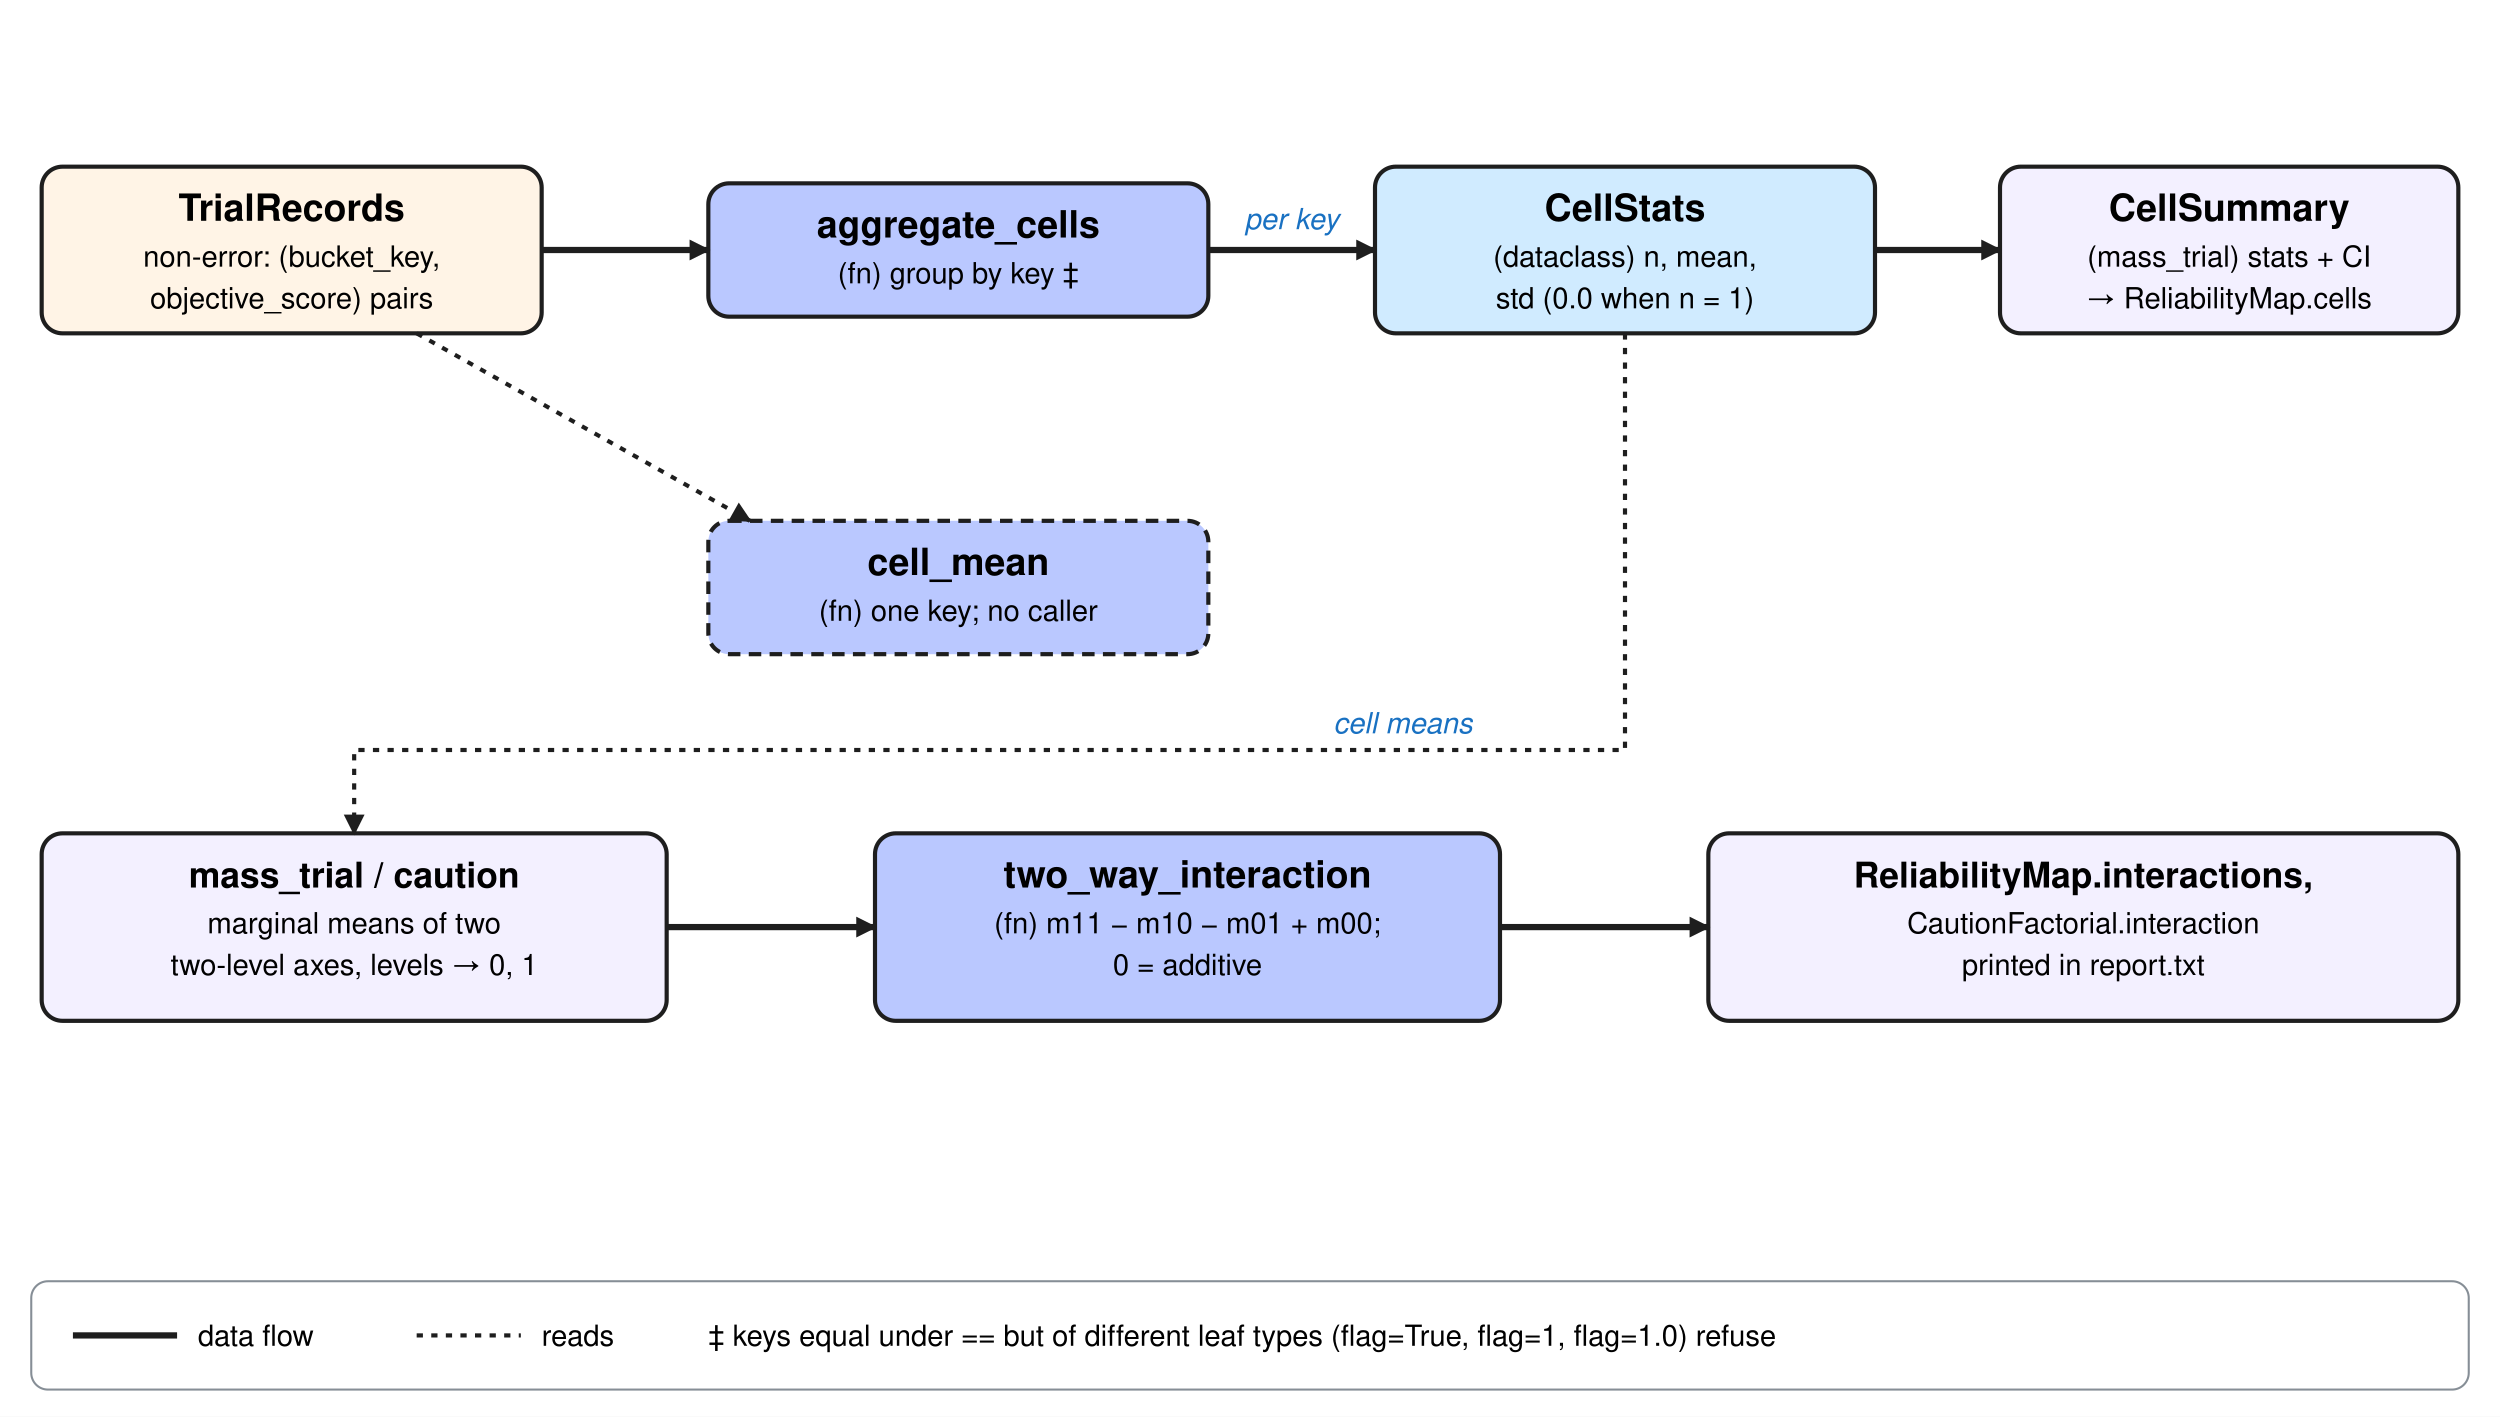
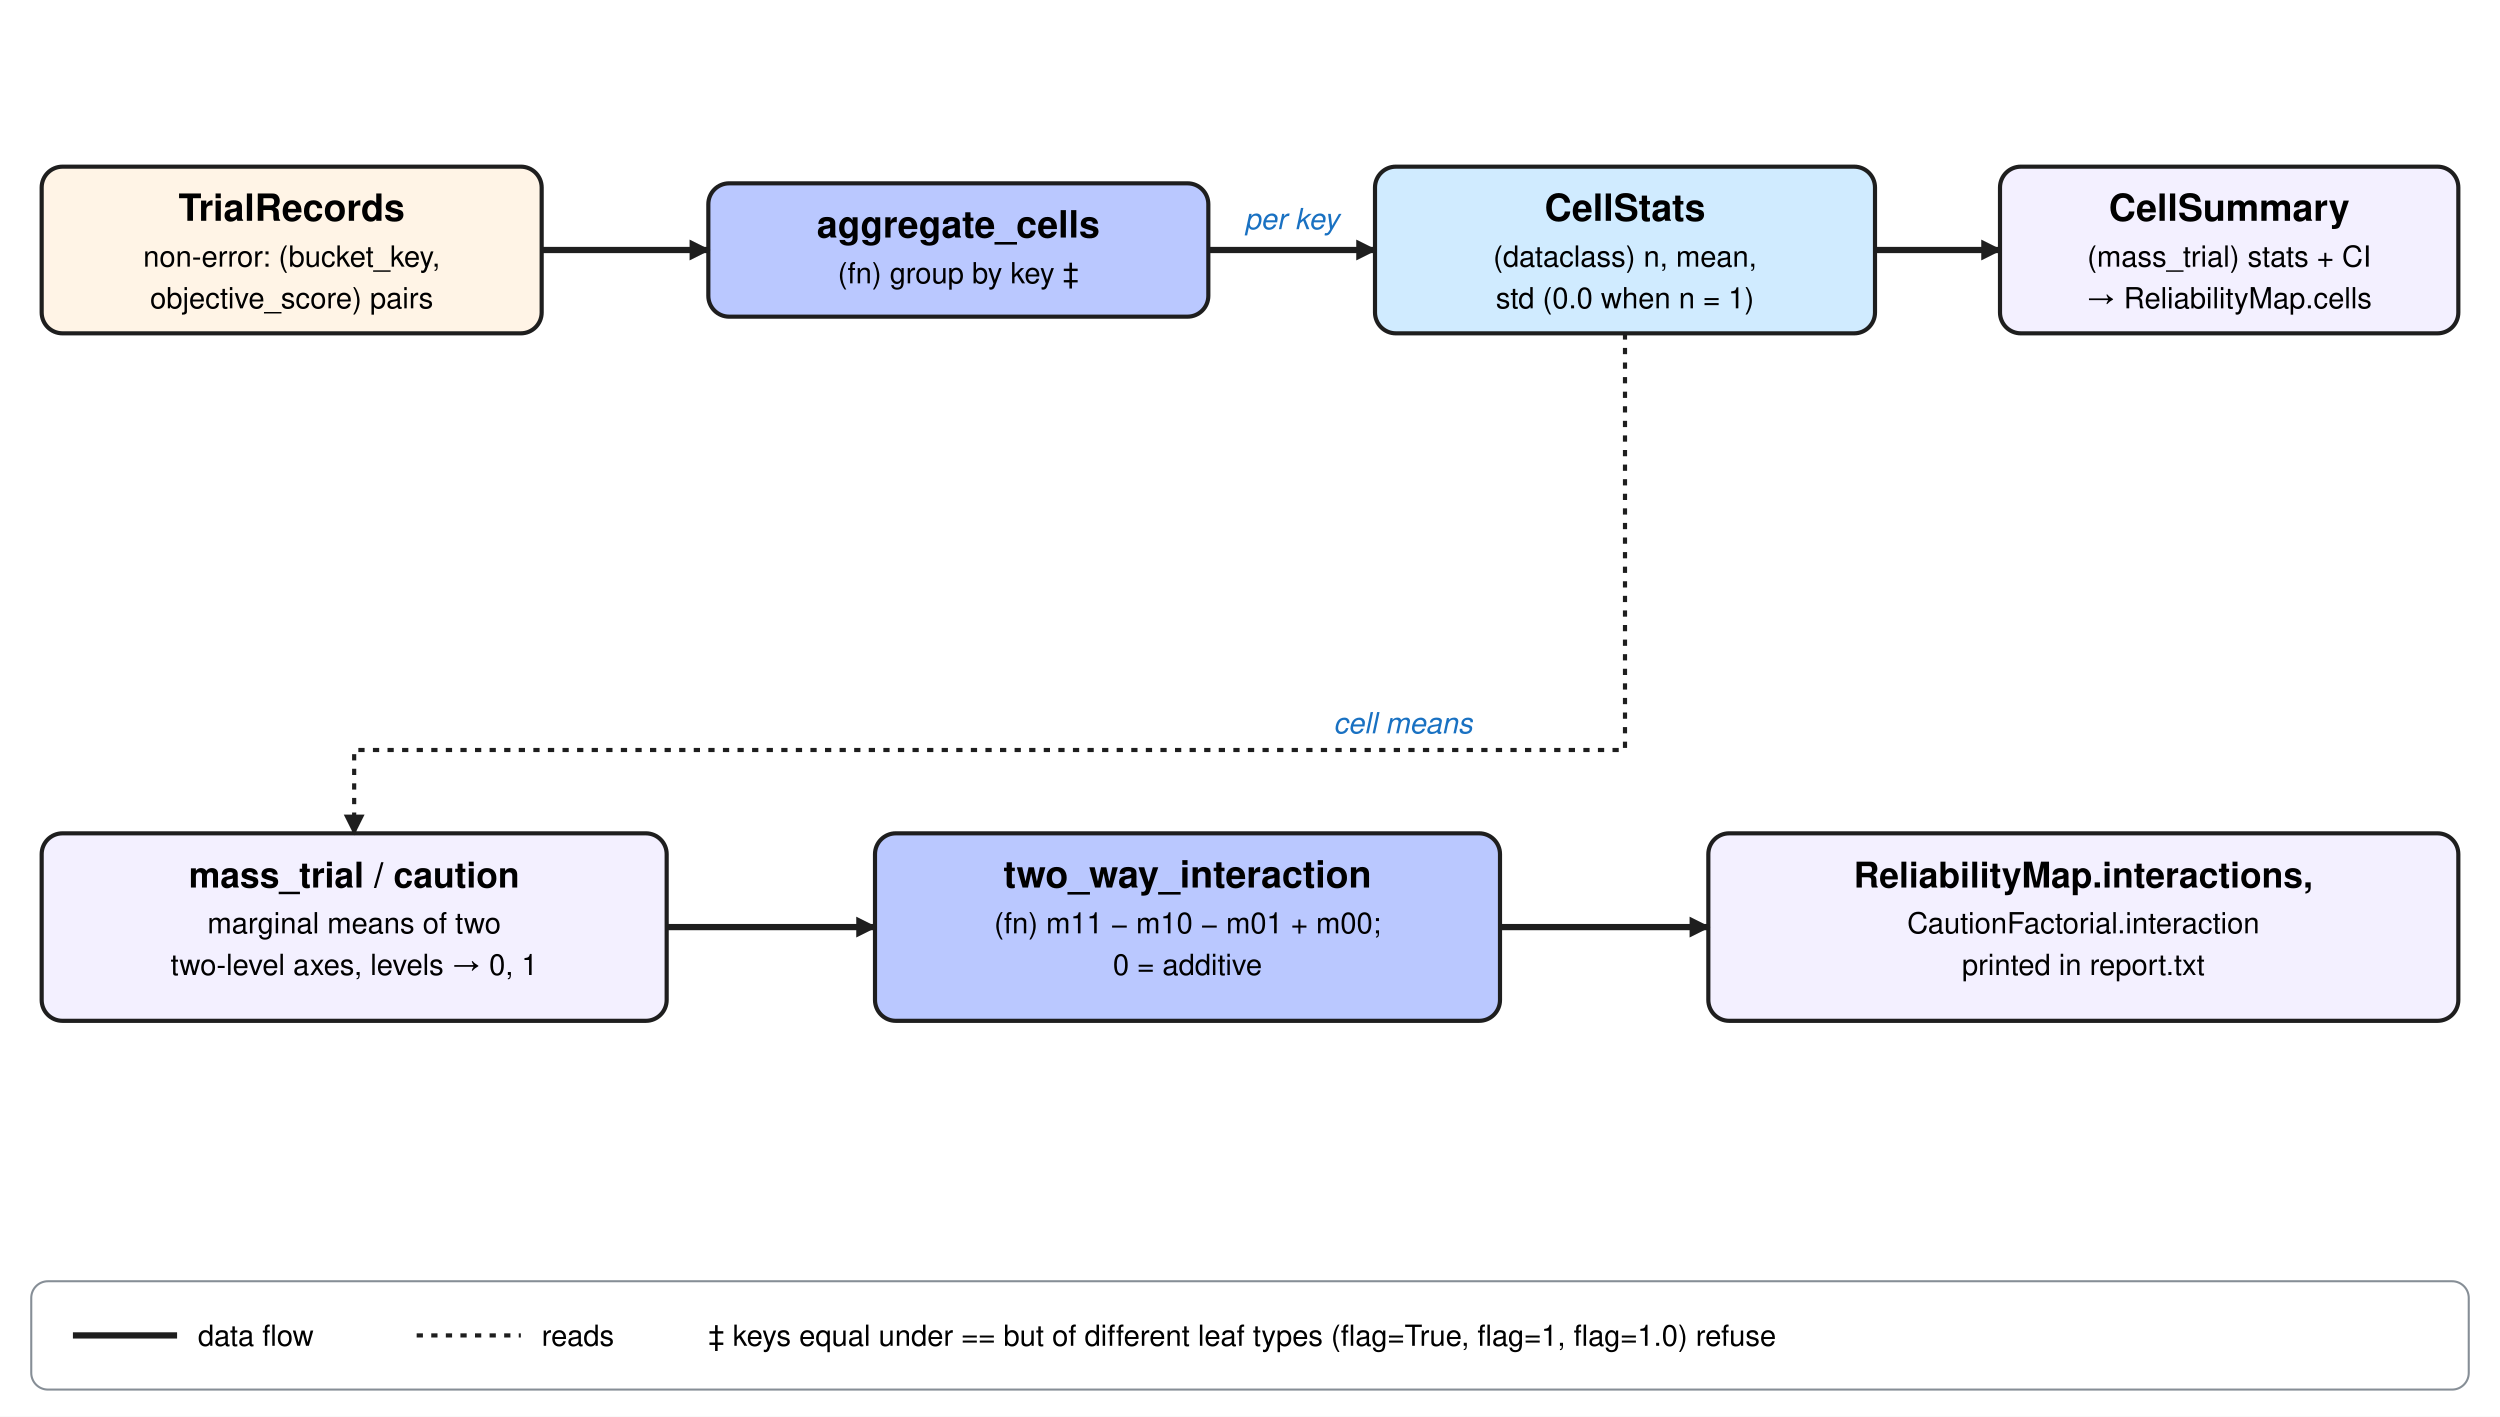
<svg xmlns="http://www.w3.org/2000/svg" width="2400" height="1360" viewBox="0 0 1200 680" font-family="Helvetica, Arial, sans-serif">
  <defs>
    <marker id="arrowhead" viewBox="0 0 10 10" refX="9" refY="5" markerUnits="userSpaceOnUse" markerWidth="10" markerHeight="10" orient="auto-start-reverse">
      <polygon id="arrowhead-shape" points="0,0 10,5 0,10" fill="#1e1e1e" />
    </marker>
  </defs>
  <rect id="bg" x="0" y="0" width="1200" height="680" fill="#ffffff" />
  <g id="n-rec">
    <rect id="n-rec-box" x="20" y="80" width="240" height="80" rx="10" fill="#fff4e6" stroke="#1e1e1e" stroke-width="2" />
    <text id="n-rec-name" x="140" y="106" font-size="18" font-weight="600" text-anchor="middle">TrialRecords</text>
    <text id="n-rec-kind" x="140" y="128" font-size="14" text-anchor="middle">non-error: (bucket_key,</text>
    <text id="n-rec-kind2" x="140" y="148" font-size="14" text-anchor="middle">objective_score) pairs</text>
  </g>
  <g id="n-agg">
    <rect id="n-agg-box" x="340" y="88" width="240" height="64" rx="10" fill="#bac8ff" stroke="#1e1e1e" stroke-width="2" />
    <text id="n-agg-name" x="460" y="114" font-size="18" font-weight="600" text-anchor="middle">aggregate_cells</text>
    <text id="n-agg-kind" x="460" y="136" font-size="14" text-anchor="middle">(fn) group by key ‡</text>
  </g>
  <line id="e-rec-agg" x1="260" y1="120" x2="340" y2="120" stroke="#1e1e1e" stroke-width="3" marker-end="url(#arrowhead)" />
  <g id="n-cs">
    <rect id="n-cs-box" x="660" y="80" width="240" height="80" rx="10" fill="#d0ebff" stroke="#1e1e1e" stroke-width="2" />
    <text id="n-cs-name" x="780" y="106" font-size="18" font-weight="600" text-anchor="middle">CellStats</text>
    <text id="n-cs-kind" x="780" y="128" font-size="14" text-anchor="middle">(dataclass) n, mean,</text>
    <text id="n-cs-kind2" x="780" y="148" font-size="14" text-anchor="middle">std (0.0 when n = 1)</text>
  </g>
  <line id="e-agg-cs" x1="580" y1="120" x2="660" y2="120" stroke="#1e1e1e" stroke-width="3" marker-end="url(#arrowhead)" />
  <text id="l-agg-cs" x="620" y="110" font-size="14" fill="#1971c2" font-style="italic" text-anchor="middle">per key</text>
  <g id="n-sum">
    <rect id="n-sum-box" x="960" y="80" width="220" height="80" rx="10" fill="#f3f0ff" stroke="#1e1e1e" stroke-width="2" />
    <text id="n-sum-name" x="1070" y="106" font-size="18" font-weight="600" text-anchor="middle">CellSummary</text>
    <text id="n-sum-kind" x="1070" y="128" font-size="14" text-anchor="middle">(mass_trial) stats + CI</text>
    <text id="n-sum-kind2" x="1070" y="148" font-size="14" text-anchor="middle">→ ReliabilityMap.cells</text>
  </g>
  <line id="e-cs-sum" x1="900" y1="120" x2="960" y2="120" stroke="#1e1e1e" stroke-width="3" marker-end="url(#arrowhead)" />
-   <g id="n-cm">
-     <rect id="n-cm-box" x="340" y="250" width="240" height="64" rx="10" fill="#bac8ff" stroke="#1e1e1e" stroke-width="2" stroke-dasharray="6 4" />
-     <text id="n-cm-name" x="460" y="276" font-size="18" font-weight="600" text-anchor="middle">cell_mean</text>
-     <text id="n-cm-kind" x="460" y="298" font-size="14" text-anchor="middle">(fn) one key; no caller</text>
-   </g>
-   <line id="e-rec-cm" x1="200" y1="160" x2="360" y2="250" stroke="#1e1e1e" stroke-width="2" stroke-dasharray="3 4" marker-end="url(#arrowhead)" />
  <g id="n-marg">
    <rect id="n-marg-box" x="20" y="400" width="300" height="90" rx="10" fill="#f3f0ff" stroke="#1e1e1e" stroke-width="2" />
    <text id="n-marg-name" x="170" y="426" font-size="17" font-weight="600" text-anchor="middle">mass_trial / caution</text>
    <text id="n-marg-kind" x="170" y="448" font-size="14" text-anchor="middle">marginal means of two</text>
    <text id="n-marg-kind2" x="170" y="468" font-size="14" text-anchor="middle">two-level axes, levels → 0, 1</text>
  </g>
  <path id="e-cs-marg" d="M 780 160 L 780 360 L 170 360 L 170 400" fill="none" stroke="#1e1e1e" stroke-width="2" stroke-dasharray="3 4" marker-end="url(#arrowhead)" />
  <text id="l-cs-marg" x="640" y="352" font-size="14" fill="#1971c2" font-style="italic">cell means</text>
  <g id="n-twi">
    <rect id="n-twi-box" x="420" y="400" width="300" height="90" rx="10" fill="#bac8ff" stroke="#1e1e1e" stroke-width="2" />
    <text id="n-twi-name" x="570" y="426" font-size="18" font-weight="600" text-anchor="middle">two_way_interaction</text>
    <text id="n-twi-kind" x="570" y="448" font-size="14" text-anchor="middle">(fn) m11 − m10 − m01 + m00;</text>
    <text id="n-twi-kind2" x="570" y="468" font-size="14" text-anchor="middle">0 = additive</text>
  </g>
  <line id="e-marg-twi" x1="320" y1="445" x2="420" y2="445" stroke="#1e1e1e" stroke-width="3" marker-end="url(#arrowhead)" />
  <g id="n-inter">
    <rect id="n-inter-box" x="820" y="400" width="360" height="90" rx="10" fill="#f3f0ff" stroke="#1e1e1e" stroke-width="2" />
    <text id="n-inter-name" x="1000" y="426" font-size="17" font-weight="600" text-anchor="middle">ReliabilityMap.interactions,</text>
    <text id="n-inter-kind" x="1000" y="448" font-size="14" text-anchor="middle">CautionFactorial.interaction</text>
    <text id="n-inter-kind2" x="1000" y="468" font-size="14" text-anchor="middle">printed in report.txt</text>
  </g>
  <line id="e-twi-inter" x1="720" y1="445" x2="820" y2="445" stroke="#1e1e1e" stroke-width="3" marker-end="url(#arrowhead)" />
  <g id="legend">
    <rect id="legend-box" x="15" y="615" width="1170" height="52" rx="8" fill="#ffffff" stroke="#868e96" stroke-width="1" />
    <line id="legend-solid" x1="35" y1="641" x2="85" y2="641" stroke="#1e1e1e" stroke-width="3" />
    <text id="legend-solid-text" x="95" y="646" font-size="14">data flow</text>
    <line id="legend-dotted" x1="200" y1="641" x2="250" y2="641" stroke="#1e1e1e" stroke-width="2" stroke-dasharray="3 4" />
    <text id="legend-dotted-text" x="260" y="646" font-size="14">reads</text>
    <text id="legend-dagger" x="340" y="646" font-size="14">‡ keys equal under == but of different leaf types (flag=True, flag=1, flag=1.0) refuse</text>
  </g>
</svg>
